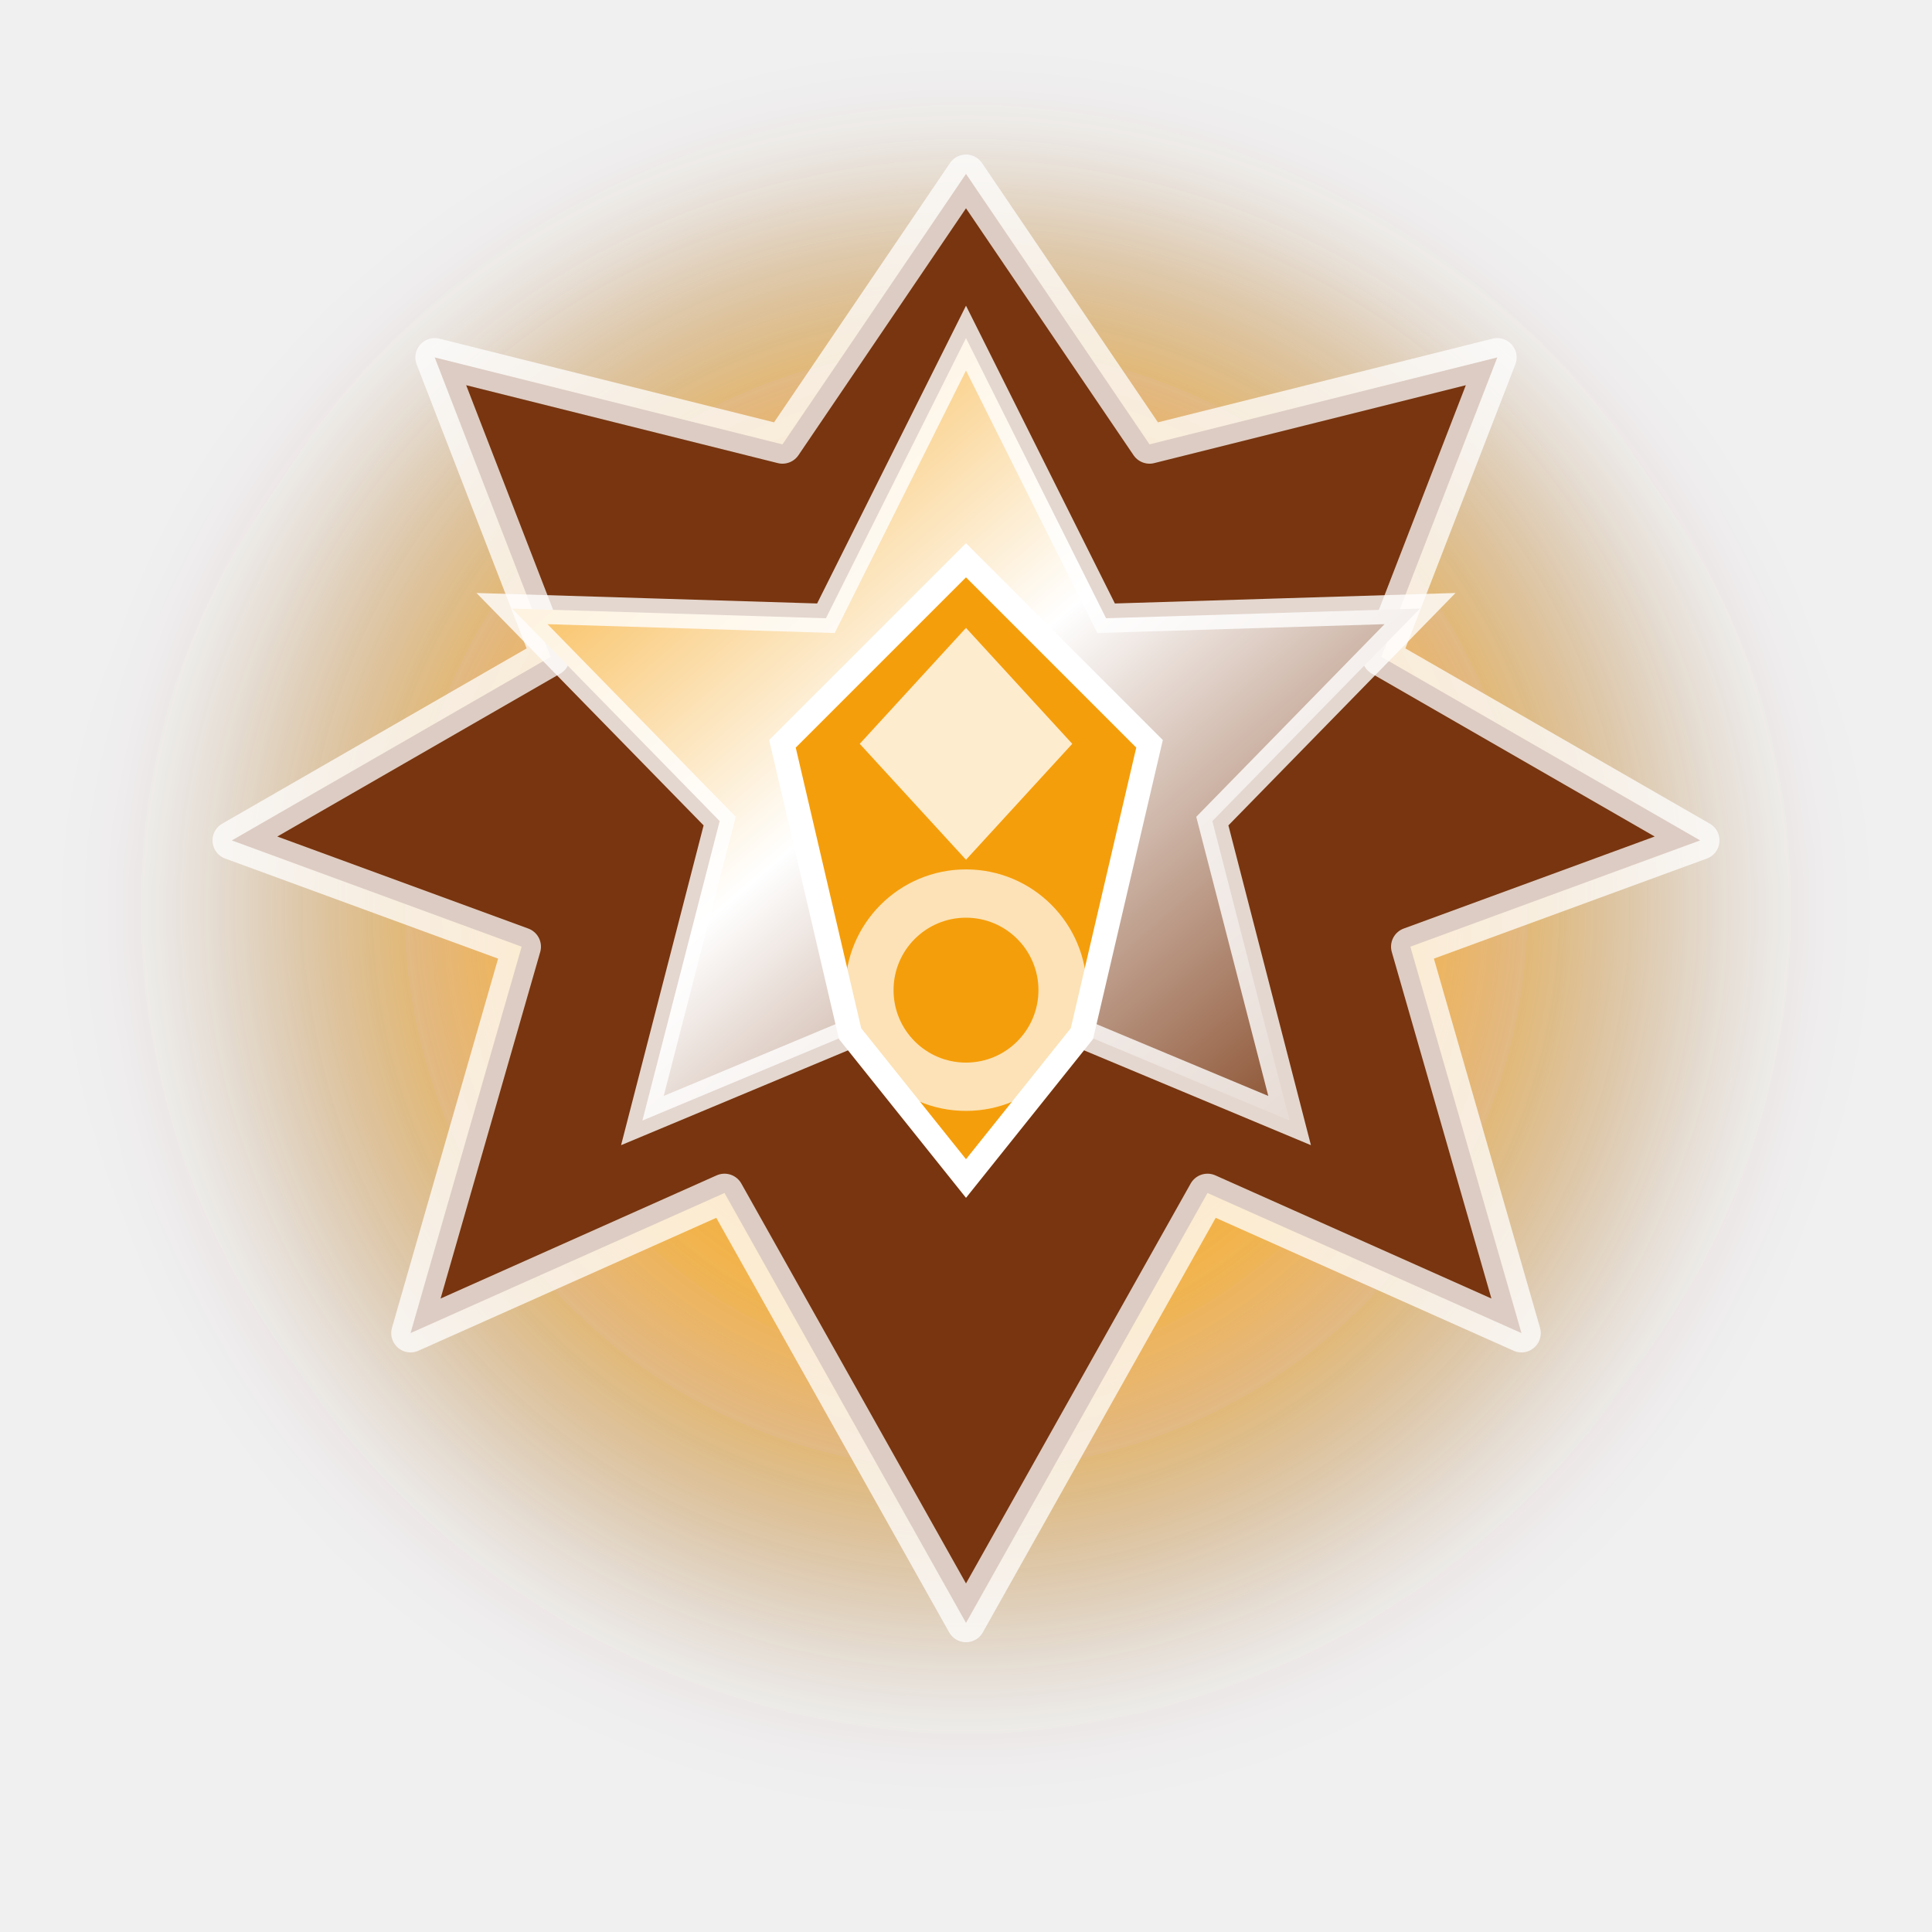
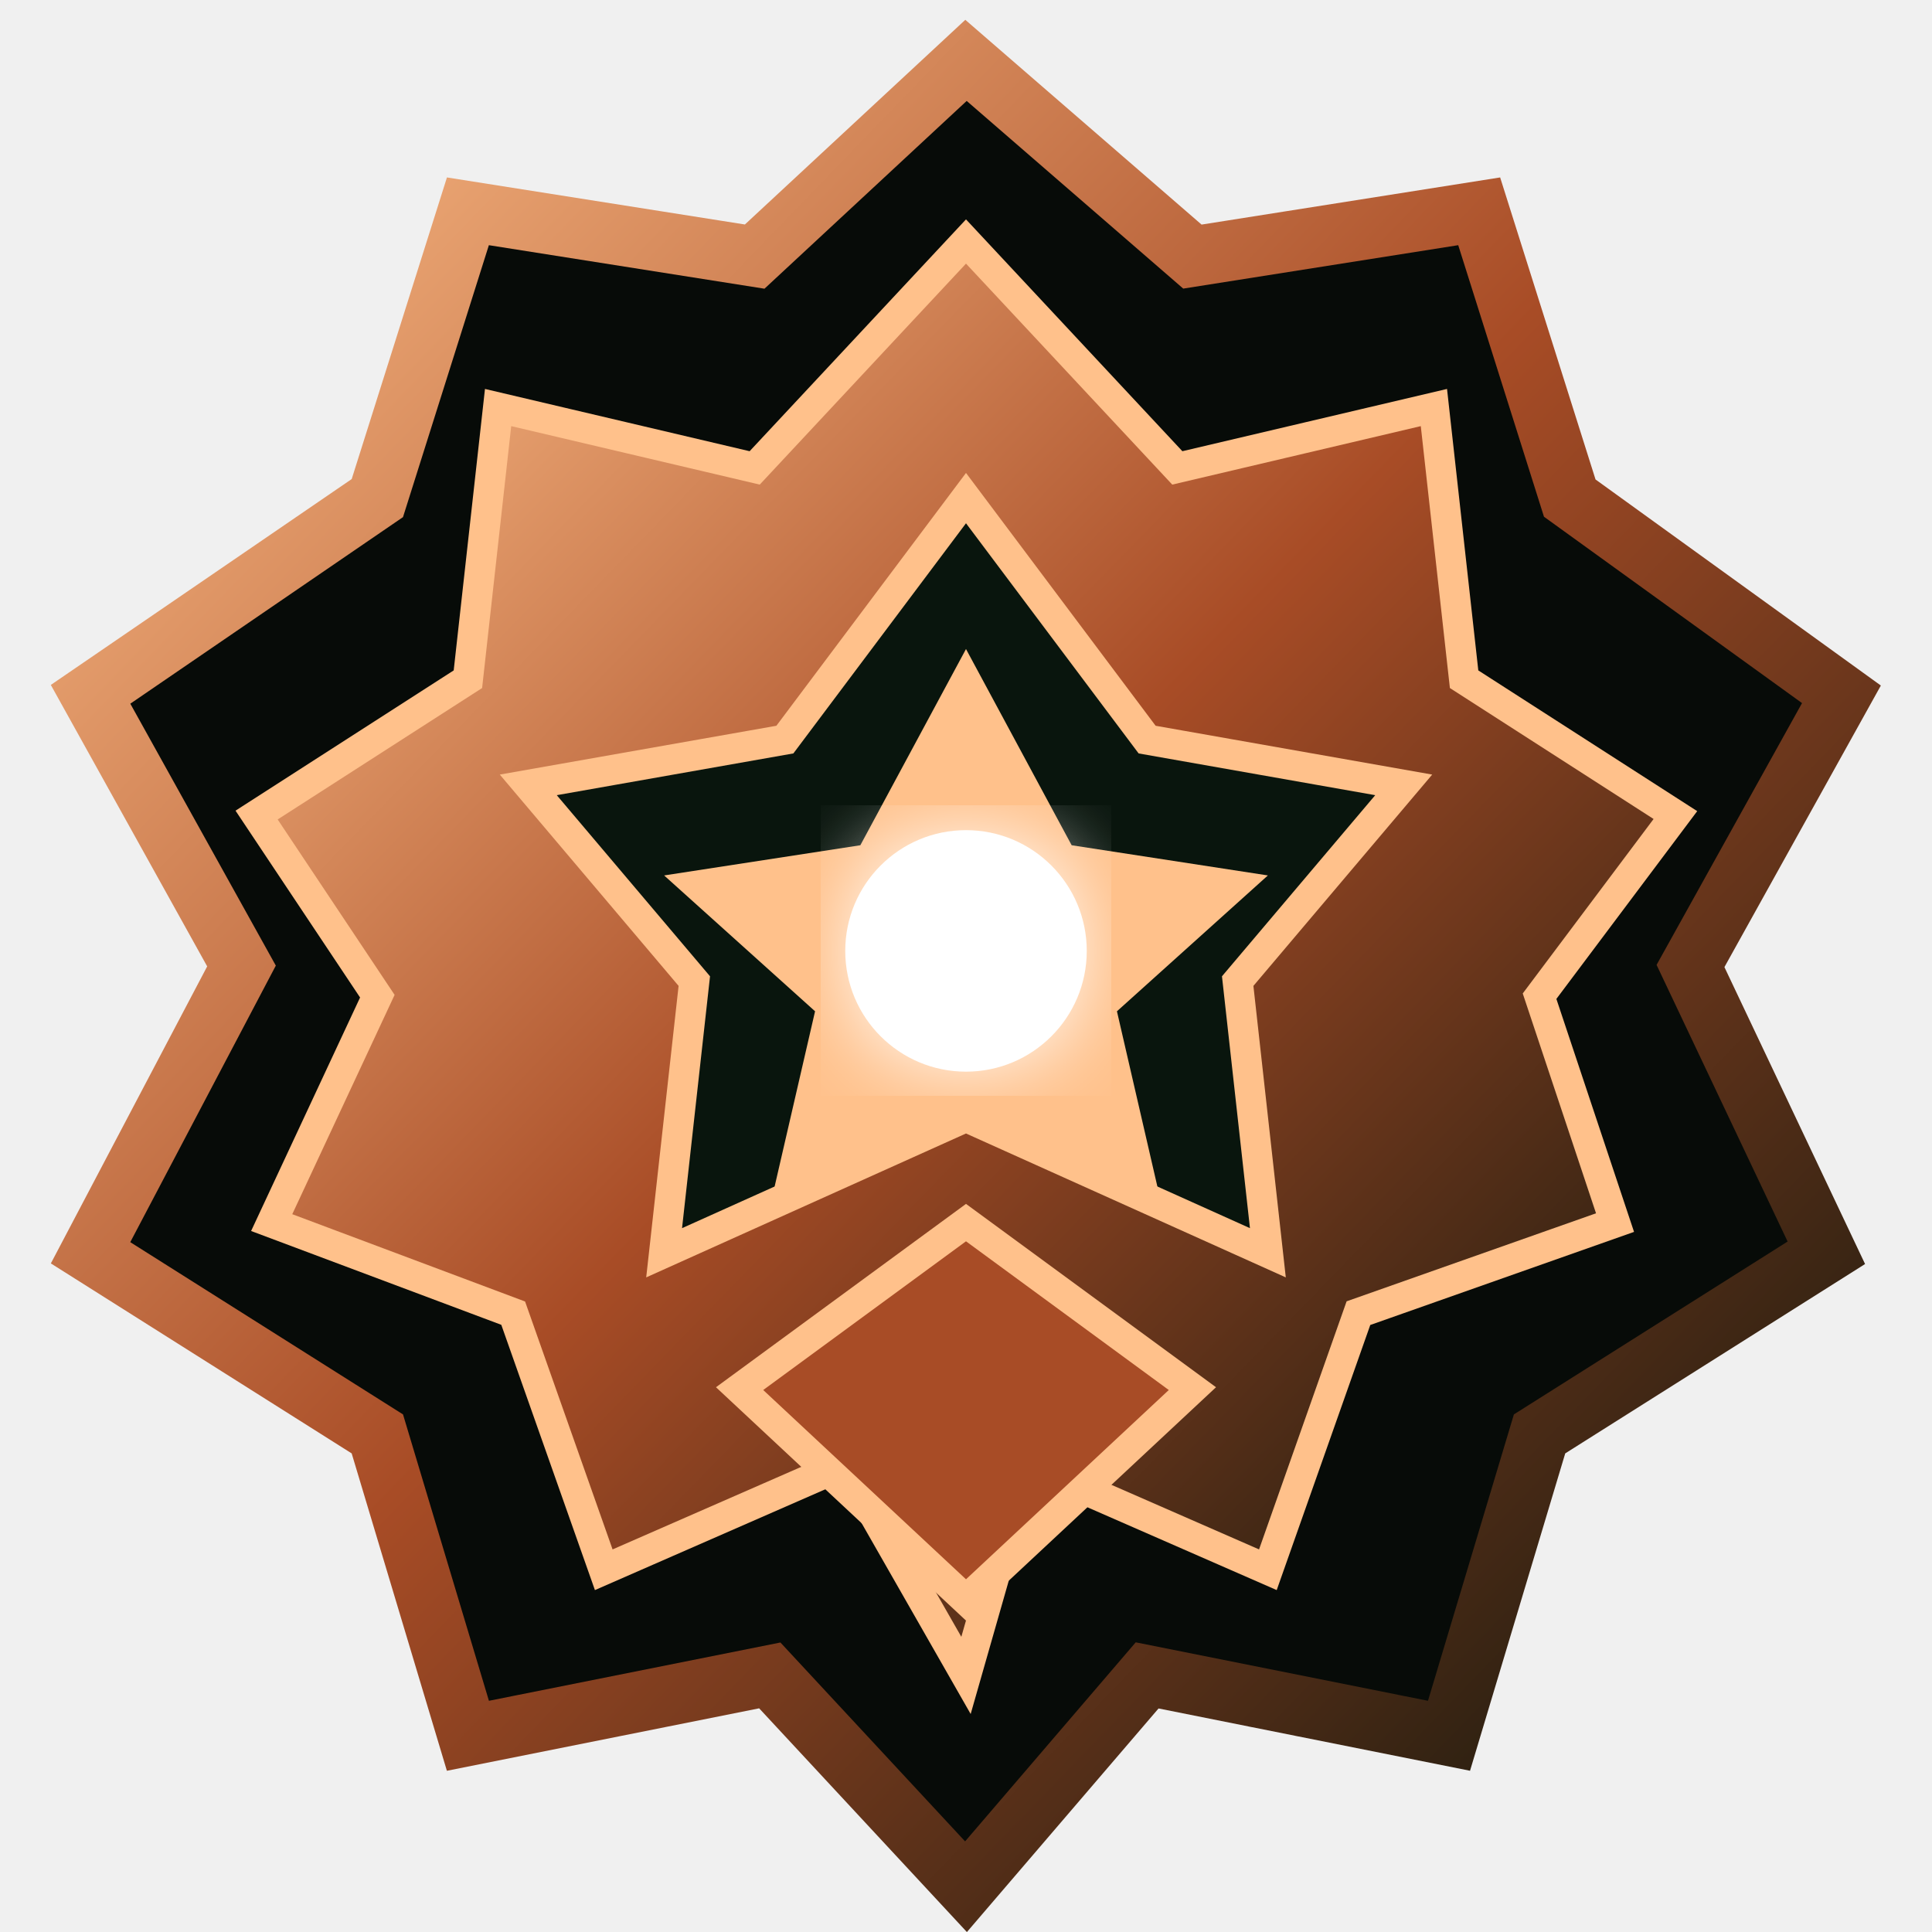
- <svg xmlns="http://www.w3.org/2000/svg" viewBox="0 0 400 400">
+ <svg xmlns="http://www.w3.org/2000/svg" viewBox="0 0 128 128">
  <defs>
-     <radialGradient id="g" cx="50%" cy="45%">
-       <stop offset="0" stop-color="#f59e0b" />
-       <stop offset=".55" stop-color="#f59e0b" stop-opacity=".72" />
-       <stop offset="1" stop-color="#78350f" stop-opacity="0" />
-     </radialGradient>
-     <linearGradient id="m" x1="0" y1="0" x2="1" y2="1">
-       <stop stop-color="#f59e0b" />
-       <stop offset=".48" stop-color="#fff" />
-       <stop offset="1" stop-color="#78350f" />
+     <linearGradient id="g" x1="0" y1="0" x2="1" y2="1">
+       <stop stop-color="#ffc18b" />
+       <stop offset=".48" stop-color="#a84c26" />
+       <stop offset="1" stop-color="#07130b" />
    </linearGradient>
    <filter id="glow">
-       <feGaussianBlur stdDeviation="12" />
+       <feGaussianBlur stdDeviation="3" result="blur" />
+       <feMerge>
+         <feMergeNode in="blur" />
+         <feMergeNode in="SourceGraphic" />
+       </feMerge>
    </filter>
  </defs>
-   <circle cx="200" cy="205" r="170" fill="url(#g)" filter="url(#glow)" />
-   <path d="M200 36 L238 92 L310 74 L286 136 L352 174 L292 196 L315 276 L250 247 L200 336 L150 247 L85 276 L108 196 L48 174 L114 136 L90 74 L162 92Z" fill="#78350f" stroke="#fff" stroke-opacity=".75" stroke-width="8" stroke-linejoin="round" />
-   <path d="M200 70 L229 128 L294 126 L251 170 L267 232 L200 204 L133 232 L149 170 L106 126 L171 128Z" fill="url(#m)" stroke="#fff" stroke-opacity=".8" stroke-width="6" />
-   <path d="M200 116 L238 154 L224 214 L200 244 L176 214 L162 154Z" fill="#f59e0b" stroke="#fff" stroke-width="5" />
-   <path d="M200 130 L222 154 L200 178 L178 154Z" fill="#fff" fill-opacity=".8" />
-   <circle cx="200" cy="205" r="25" fill="#fff" fill-opacity=".7" />
-   <circle cx="200" cy="205" r="15" fill="#f59e0b" />
+   <path d="M64 4 79 17 98 14 104 33 122 46 112 64 121 83 102 95 96 115 76 111 64 125 51 111 31 115 25 95 6 83 16 64 6 46 25 33 31 14 50 17Z" fill="#070b08" stroke="url(#g)" stroke-width="4" />
+   <path d="M64 16 78 31 95 27 97 45 111 54 102 66 107 81 90 87 84 104 68 97 64 111 56 97 40 104 34 87 18 81 25 66 17 54 31 45 33 27 50 31Z" fill="url(#g)" stroke="#ffc18b" stroke-width="2" />
+   <path d="M64 33 76 49 93 52 82 65 84 83 64 74 44 83 46 65 35 52 52 49Z" fill="#09150d" stroke="#ffc18b" stroke-width="2" />
+   <path d="M64 43 71 56 84 58 74 67 77 80 64 73 51 80 54 67 44 58 57 56Z" fill="#ffc18b" />
+   <circle cx="64" cy="63" r="8" fill="#fff" filter="url(#glow)" />
+   <path d="M49 92 64 81 79 92 64 106Z" fill="#a84c26" stroke="#ffc18b" stroke-width="2" />
</svg>
